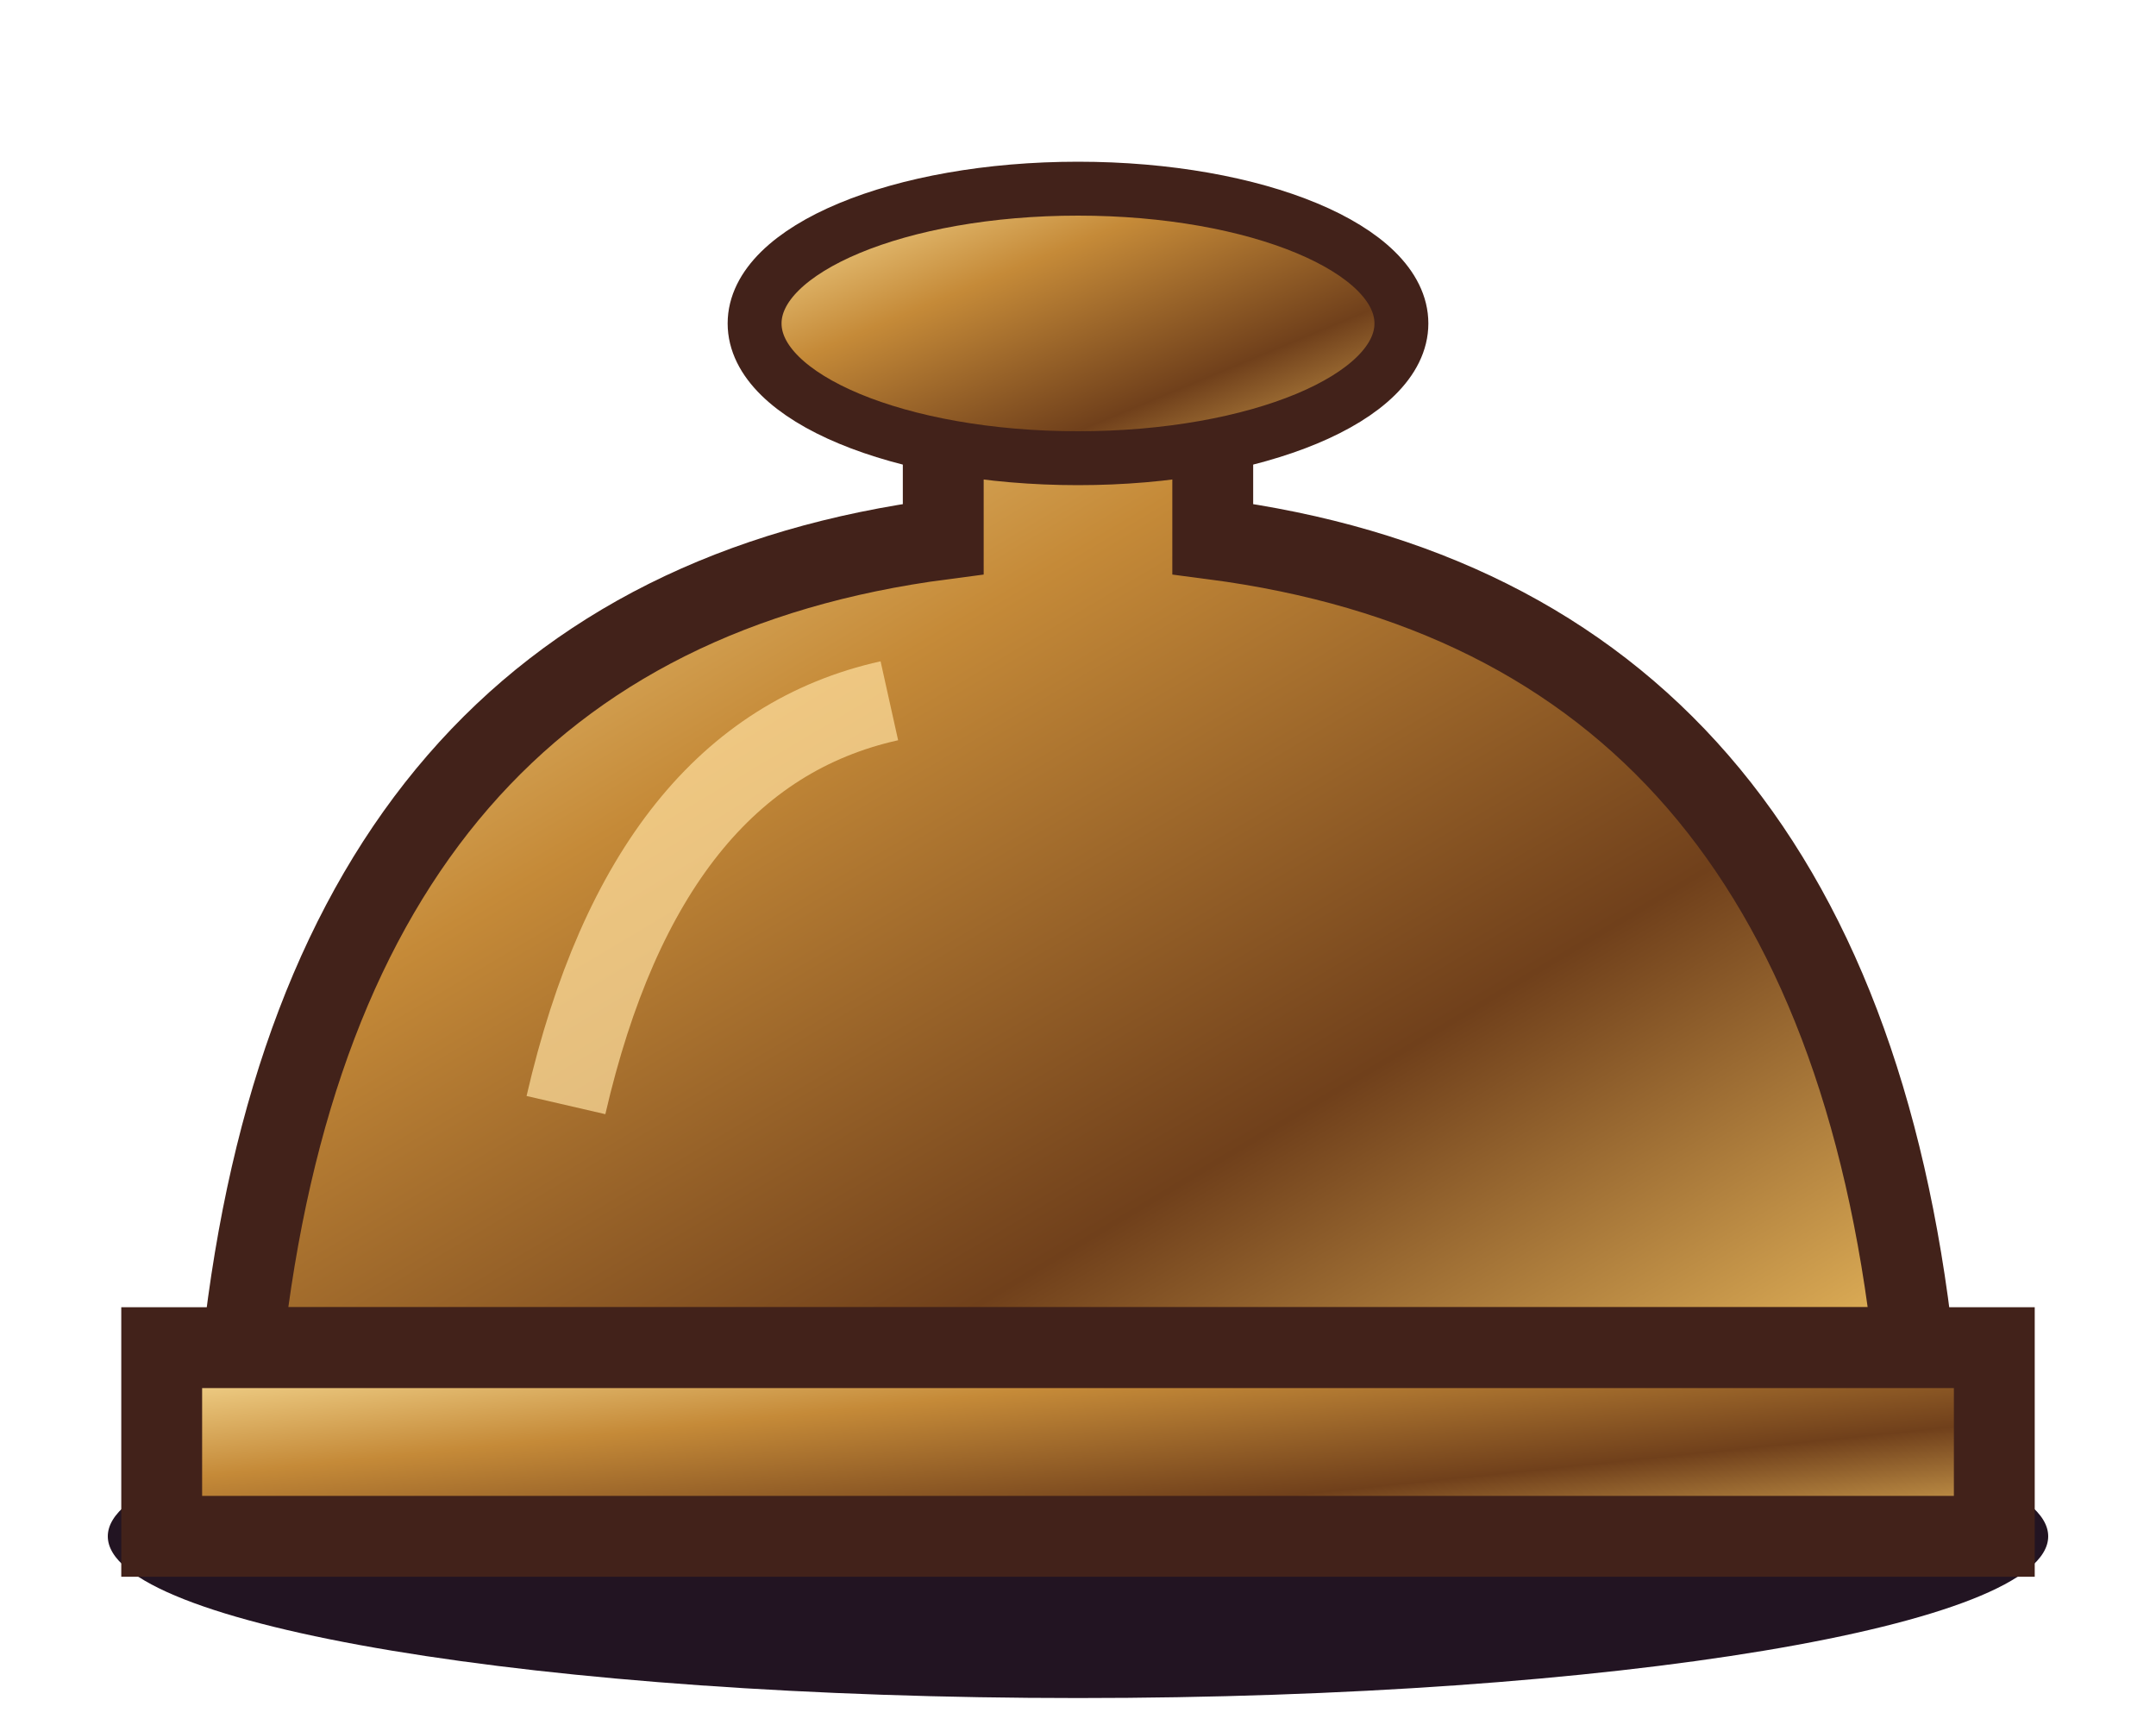
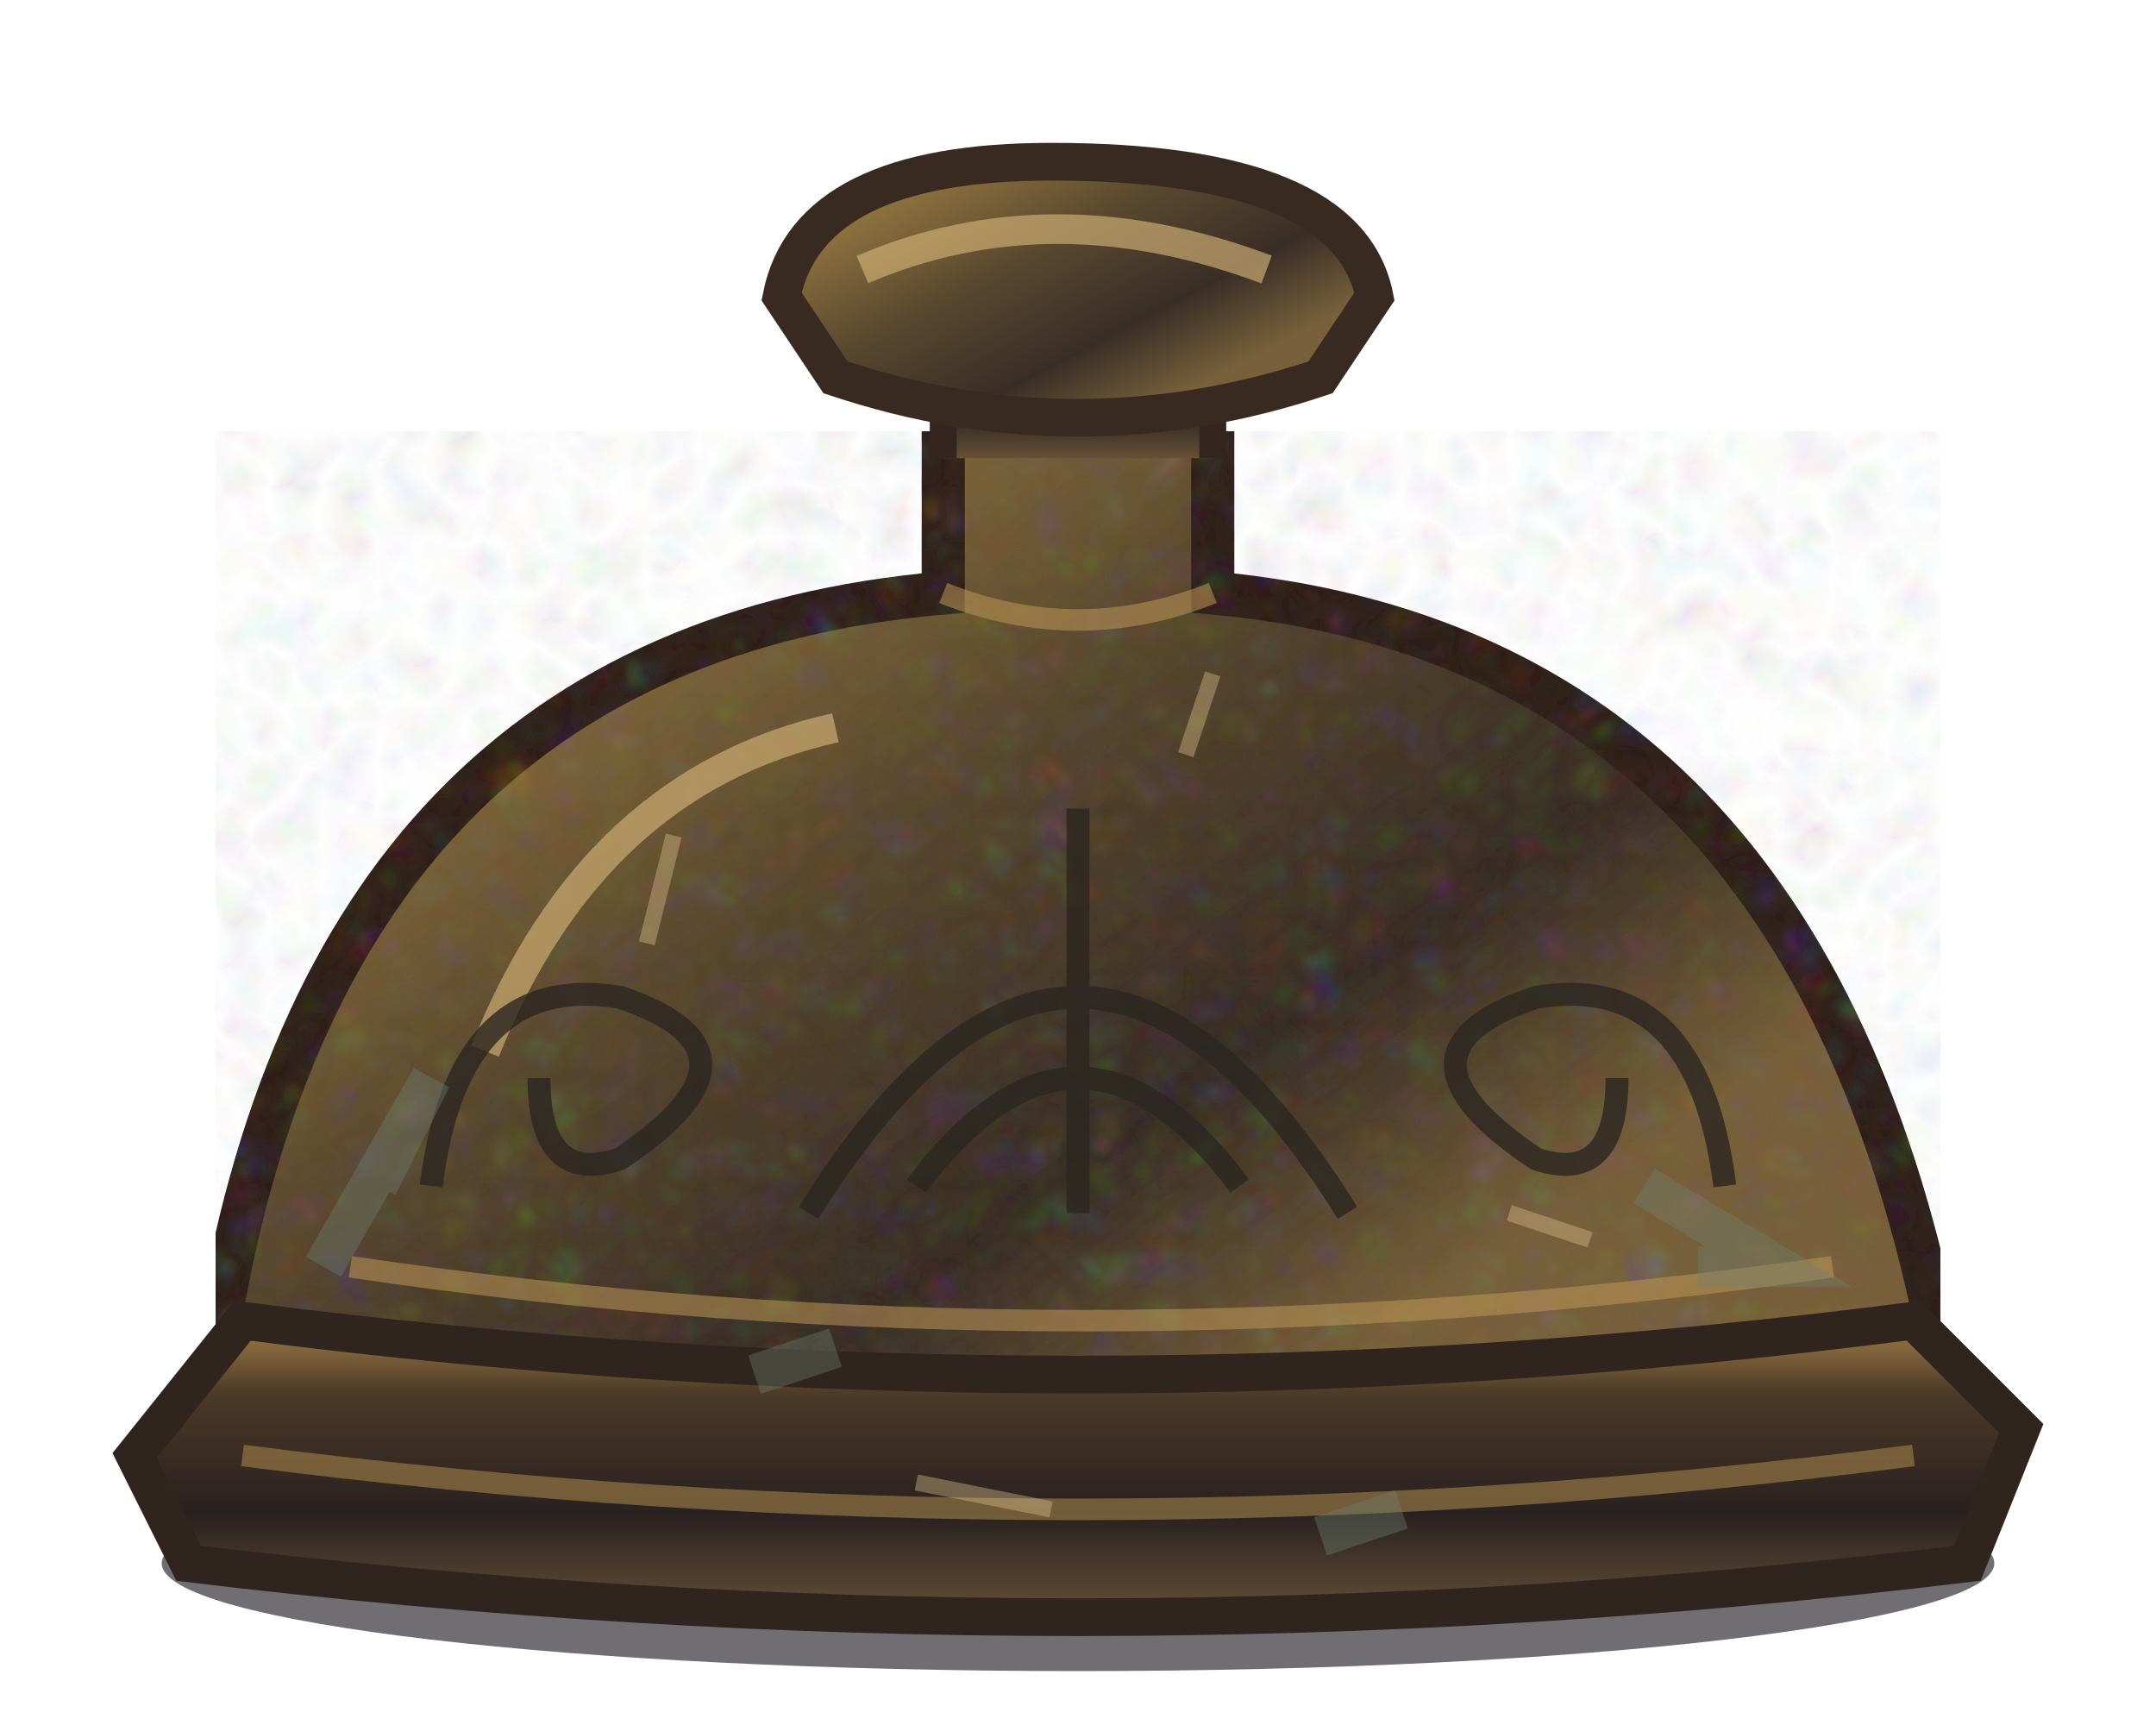
<svg xmlns="http://www.w3.org/2000/svg" viewBox="0 0 80 64">
  <defs>
-     <linearGradient id="brass" x2="1" y2="1">
-       <stop stop-color="#ffe8a4" />
-       <stop offset=".35" stop-color="#c58a38" />
-       <stop offset=".7" stop-color="#70401b" />
-       <stop offset="1" stop-color="#e6b65b" />
+     <linearGradient id="bronze" x2=".85" y2=".7">
+       <stop stop-color="#b49257" />
+       <stop offset=".22" stop-color="#8d713e" />
+       <stop offset=".5" stop-color="#59482f" />
+       <stop offset=".78" stop-color="#392e26" />
+       <stop offset="1" stop-color="#78603a" />
    </linearGradient>
+     <linearGradient id="rim" x2="0" y2="1">
+       <stop stop-color="#a18149" />
+       <stop offset=".25" stop-color="#4b3826" />
+       <stop offset=".65" stop-color="#282120" />
+       <stop offset="1" stop-color="#665036" />
+     </linearGradient>
+     <filter id="patina" x="0" y="0" width="1" height="1">
+       <feTurbulence baseFrequency=".5" numOctaves="2" seed="31" result="grain" />
+       <feColorMatrix in="grain" values="1 0 0 0 0  0 1 0 0 0  0 0 1 0 0  0 0 0 .18 0" />
+       <feBlend in="SourceGraphic" mode="soft-light" />
+     </filter>
  </defs>
-   <ellipse cx="40" cy="57" rx="36" ry="6" fill="#221422" />
-   <path d="M9 50Q12 23 35 20V13H45V20Q68 23 71 50Z" fill="url(#brass)" stroke="#42221a" stroke-width="3" />
-   <path d="M6 50H74V57H6Z" fill="url(#brass)" stroke="#42221a" stroke-width="3" />
-   <ellipse cx="40" cy="12" rx="12" ry="5" fill="url(#brass)" stroke="#42221a" stroke-width="2" />
-   <path d="M21 41Q24 28 33 26" fill="none" stroke="#ffe0a0" stroke-width="3" opacity=".7" />
+   <ellipse cx="40" cy="58" rx="34" ry="4" fill="#100e16" opacity=".6" />
+   <path d="M8 50Q12 24 35 22V16H45V22Q67 24 72 50L69 53H11Z" fill="url(#bronze)" stroke="#30241e" stroke-width="1.6" filter="url(#patina)" />
+   <path d="M35 22Q40 24 45 22M13 47Q40 51 68 47" fill="none" stroke="#bc9556" stroke-width=".8" opacity=".55" />
+   <path d="M9 49Q40 53 71 49L75 53 73 58Q40 62 7 58L5 54Z" fill="url(#rim)" stroke="#30241e" stroke-width="1.4" />
+   <path d="M9 54Q40 58 71 54" fill="none" stroke="#a4824a" stroke-width=".8" opacity=".6" />
+   <path d="M35 17V12H45V17" fill="url(#rim)" stroke="#34261e" />
+   <path d="M29 11Q30 6 39 6Q50 6 51 11L49 14Q40 17 31 14Z" fill="url(#bronze)" stroke="#382a21" stroke-width="1.4" />
+   <path d="M32 10Q39 7 47 10M18 39Q22 29 31 27" fill="none" stroke="#d2b276" stroke-width="1.1" opacity=".65" />
+   <g fill="none" stroke="#2b2521" stroke-width=".85" opacity=".8">
+     <path d="M16 44Q17 36 23 37Q29 39 23 43Q20 44 20 40M64 44Q63 36 57 37Q51 39 57 43Q60 44 60 40" />
+     <path d="M30 45Q40 29 50 45M34 44Q40 36 46 44M40 30V45" />
+   </g>
+   <path d="M12 47L16 40 14 44M61 44L66 47 63 47M28 51L31 50M49 57L52 56" fill="none" stroke="#6f8270" stroke-width="1.5" opacity=".38" />
+   <path d="M25 31L24 35M56 45L59 46M34 55L39 56M45 25L44 28" stroke="#dbc08b" stroke-width=".6" opacity=".4" />
</svg>
